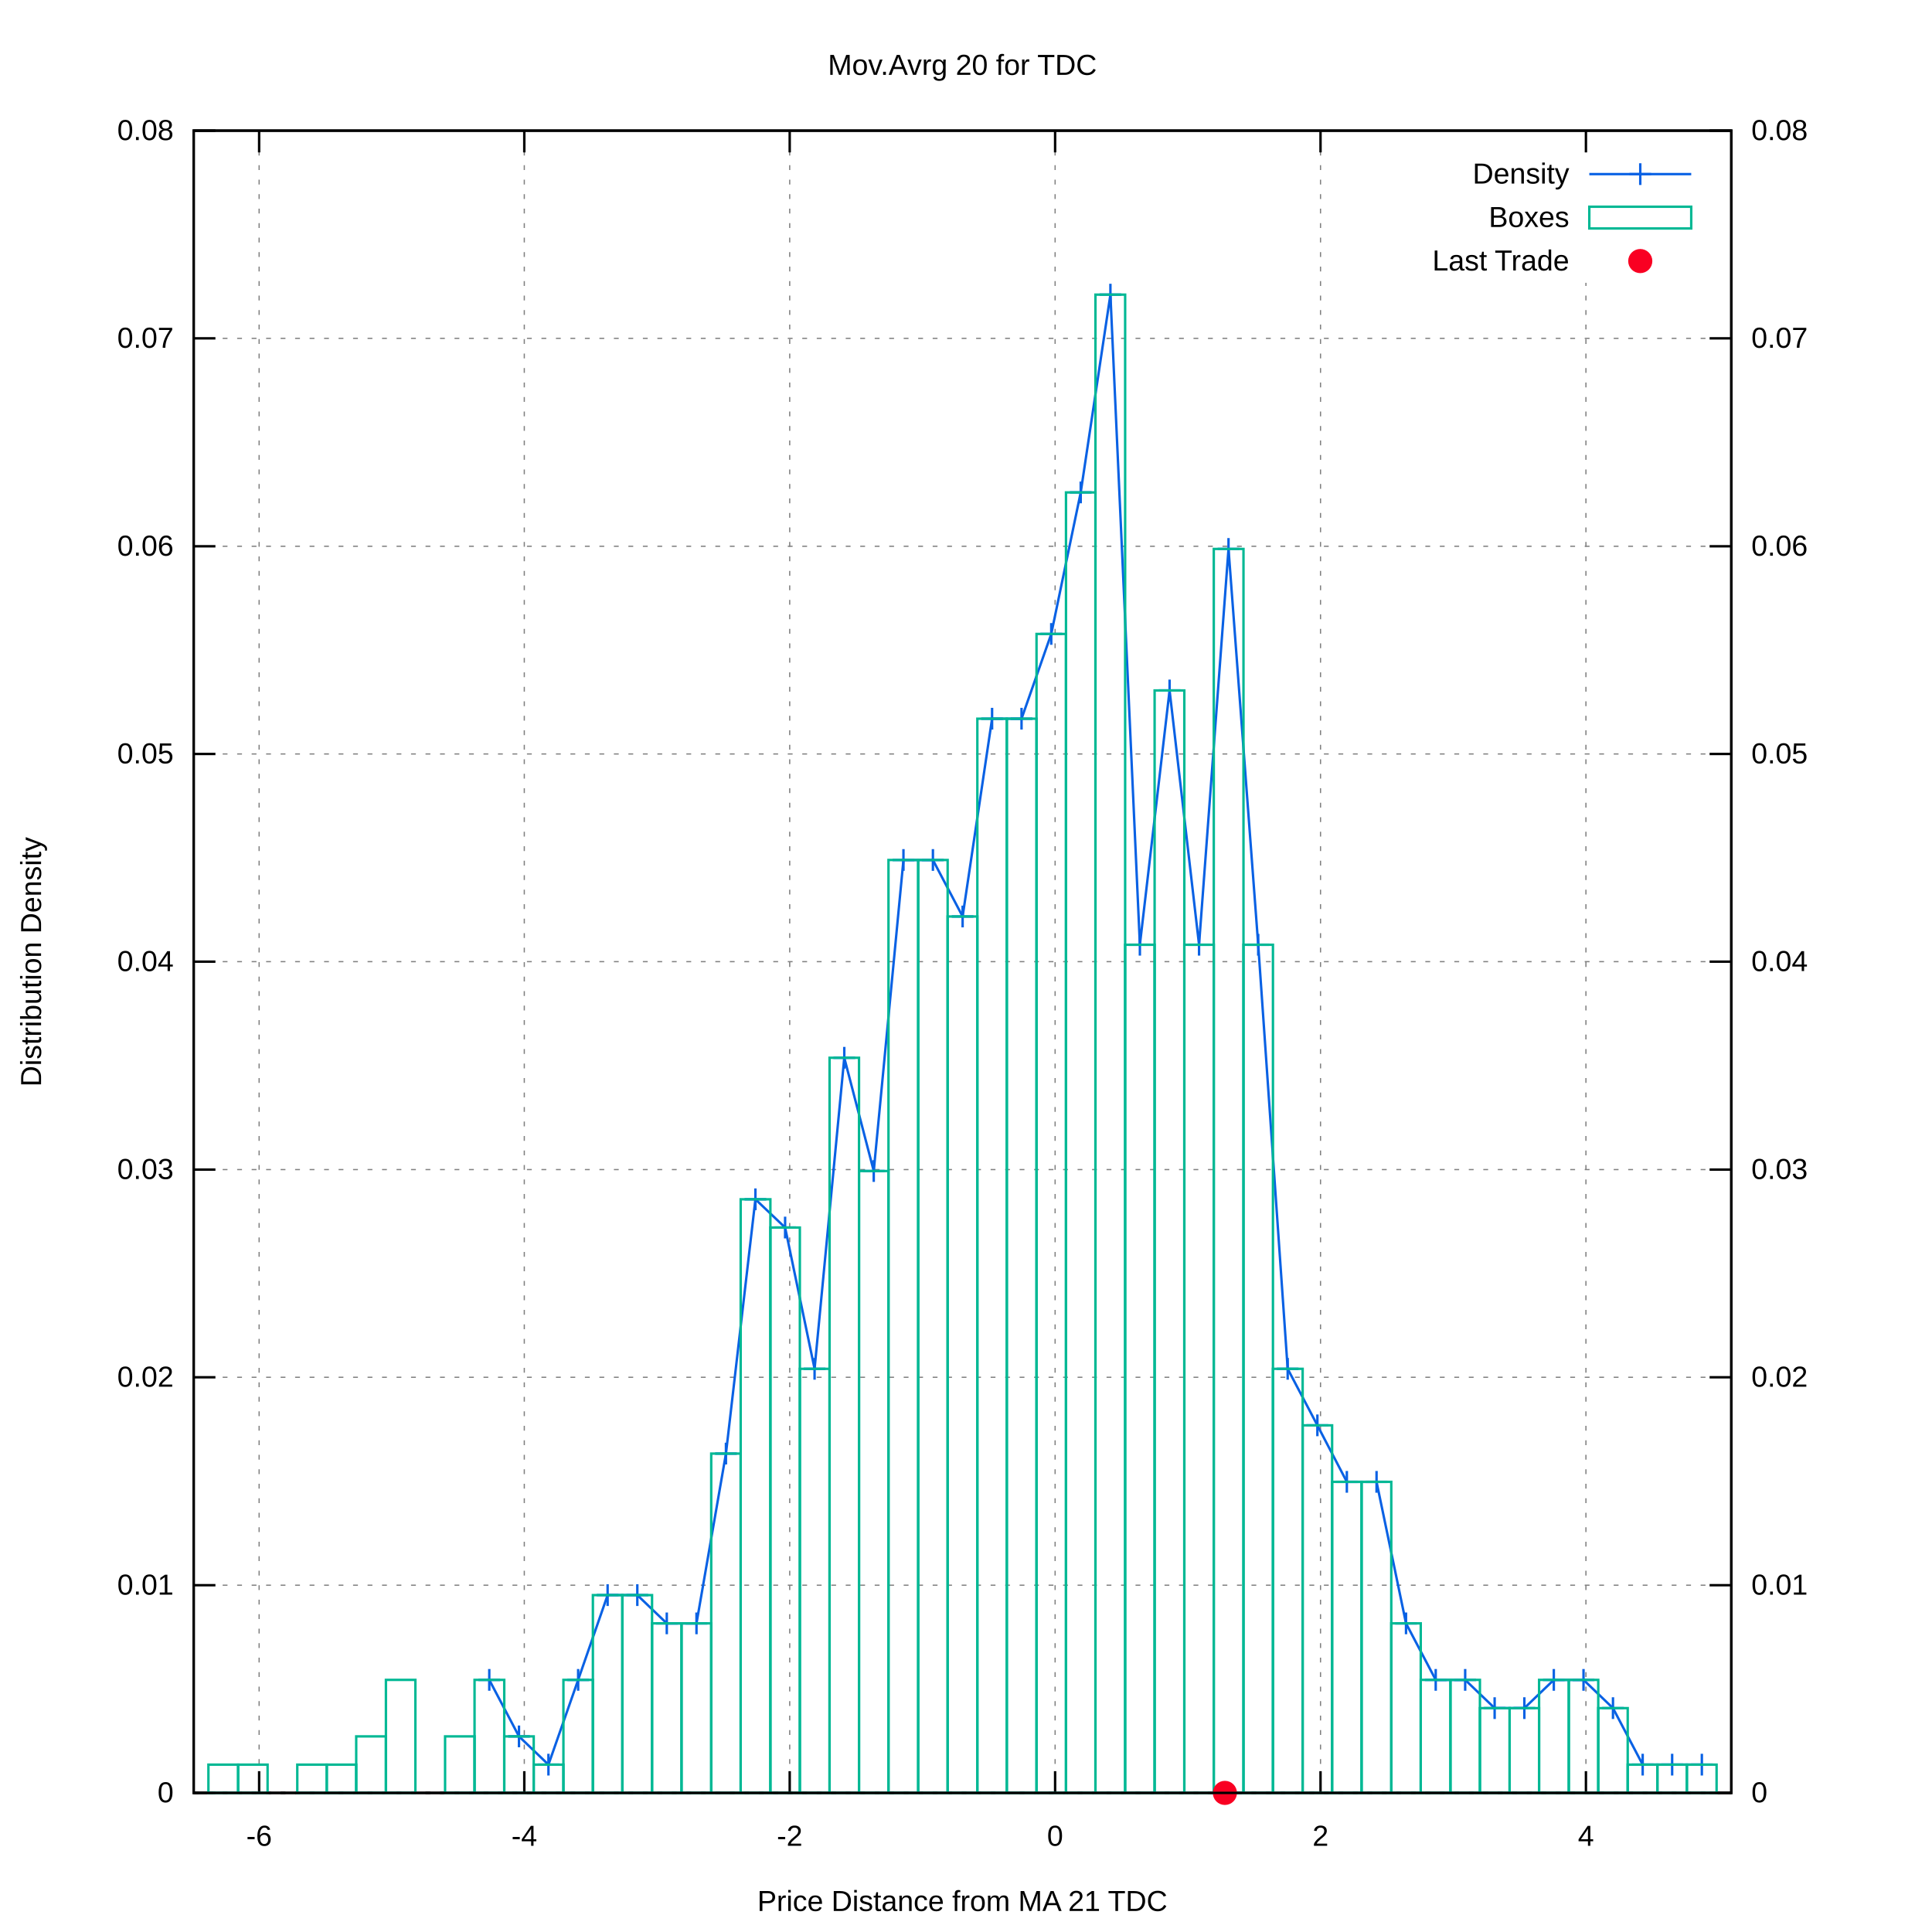
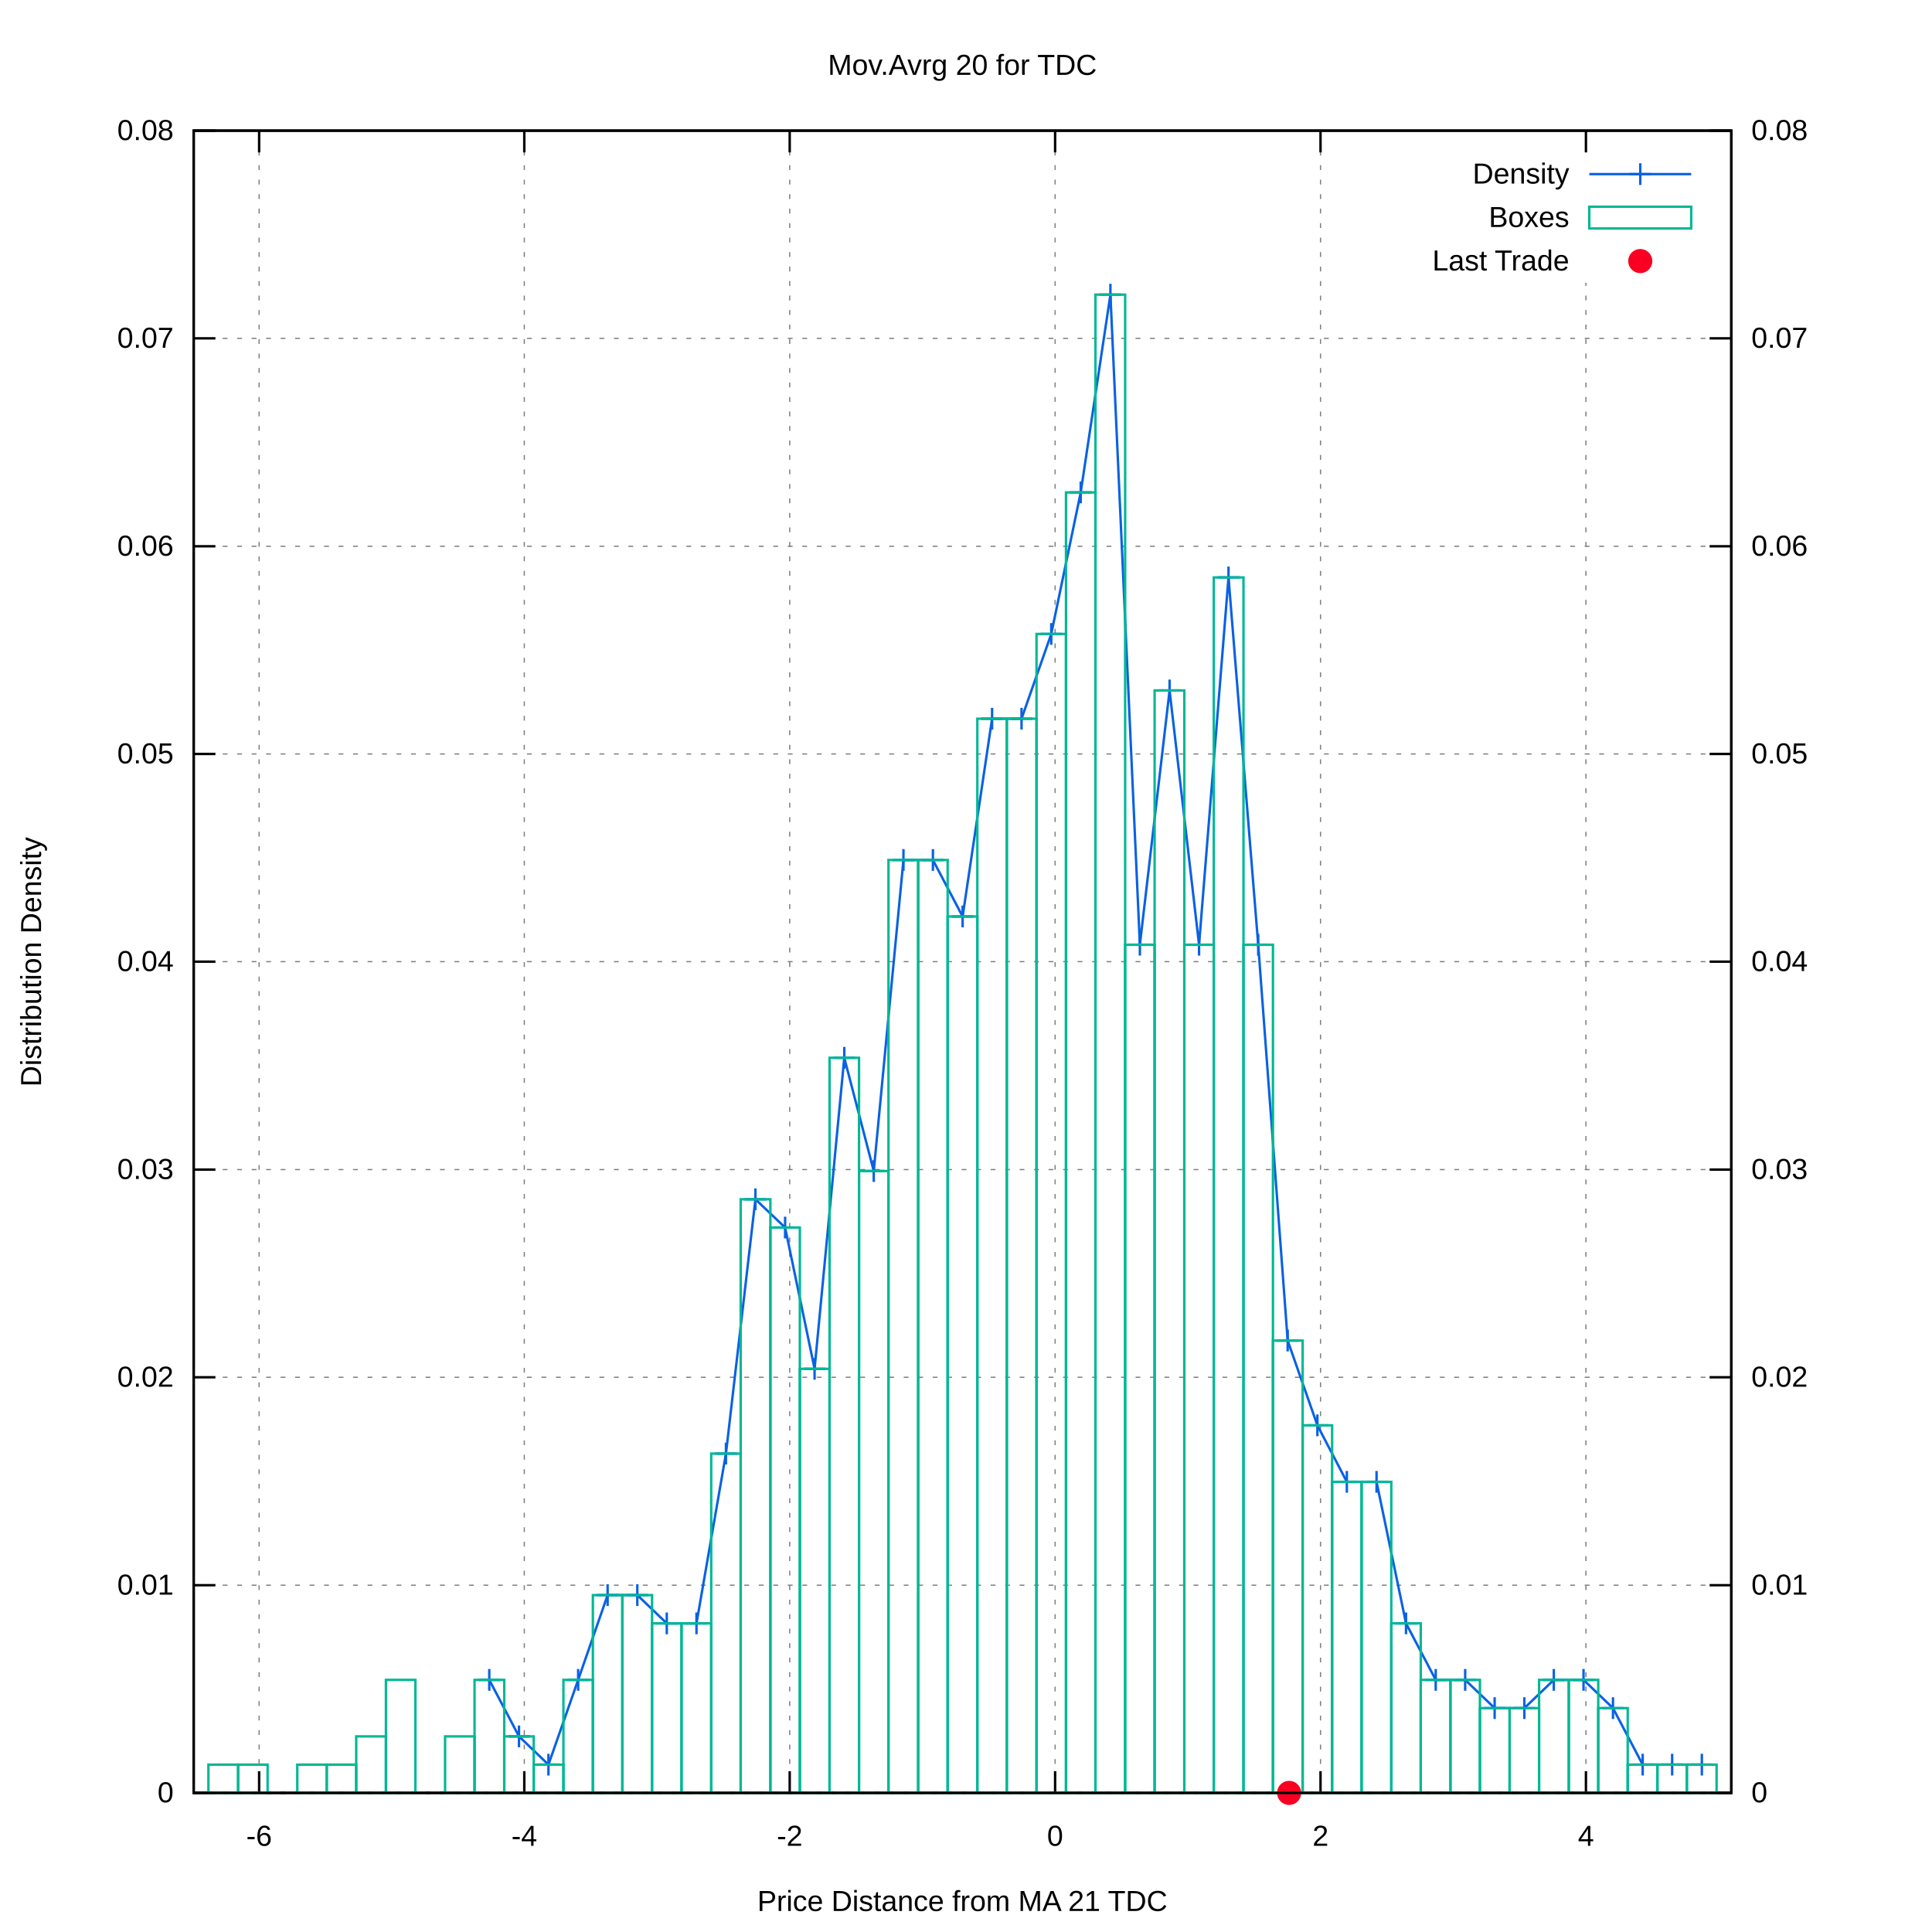
<svg xmlns="http://www.w3.org/2000/svg" xmlns:xlink="http://www.w3.org/1999/xlink" viewBox="0 0 800 800">
  <g id="gnuplot_canvas">
    <rect x="0" y="0" width="800" height="800" fill="#ffffff" />
    <defs>
      <circle id="gpDot" r="0.5" stroke-width="0.5" />
      <path id="gpPt0" stroke-width="0.222" stroke="currentColor" d="M-1,0 h2 M0,-1 v2" />
      <path id="gpPt1" stroke-width="0.222" stroke="currentColor" d="M-1,-1 L1,1 M1,-1 L-1,1" />
      <path id="gpPt2" stroke-width="0.222" stroke="currentColor" d="M-1,0 L1,0 M0,-1 L0,1 M-1,-1 L1,1 M-1,1 L1,-1" />
      <rect id="gpPt3" stroke-width="0.222" stroke="currentColor" x="-1" y="-1" width="2" height="2" />
      <rect id="gpPt4" stroke-width="0.222" stroke="currentColor" fill="currentColor" x="-1" y="-1" width="2" height="2" />
      <circle id="gpPt5" stroke-width="0.222" stroke="currentColor" cx="0" cy="0" r="1" />
      <use xlink:href="#gpPt5" id="gpPt6" fill="currentColor" stroke="none" />
      <path id="gpPt7" stroke-width="0.222" stroke="currentColor" d="M0,-1.33 L-1.33,0.67 L1.33,0.67 z" />
      <use xlink:href="#gpPt7" id="gpPt8" fill="currentColor" stroke="none" />
      <use xlink:href="#gpPt7" id="gpPt9" stroke="currentColor" transform="rotate(180)" />
      <use xlink:href="#gpPt9" id="gpPt10" fill="currentColor" stroke="none" />
      <use xlink:href="#gpPt3" id="gpPt11" stroke="currentColor" transform="rotate(45)" />
      <use xlink:href="#gpPt11" id="gpPt12" fill="currentColor" stroke="none" />
      <path id="gpPt13" stroke-width="0.222" stroke="currentColor" d="M0,1.330 L1.265,0.411 L0.782,-1.067 L-0.782,-1.076 L-1.265,0.411 z" />
      <use xlink:href="#gpPt13" id="gpPt14" fill="currentColor" stroke="none" />
      <filter id="textbox" filterUnits="objectBoundingBox" x="0" y="0" height="1" width="1">
        <feFlood flood-color="#FFFFFF" flood-opacity="1" result="bgnd" />
        <feComposite in="SourceGraphic" in2="bgnd" operator="atop" />
      </filter>
      <filter id="greybox" filterUnits="objectBoundingBox" x="0" y="0" height="1" width="1">
        <feFlood flood-color="lightgrey" flood-opacity="1" result="grey" />
        <feComposite in="SourceGraphic" in2="grey" operator="atop" />
      </filter>
    </defs>
    <g fill="none" color="#FFFFFF" stroke="black" stroke-width="1.00" stroke-linecap="butt" stroke-linejoin="miter">
</g>
    <g fill="none" color="black" stroke="currentColor" stroke-width="1.00" stroke-linecap="butt" stroke-linejoin="miter">
</g>
    <g fill="none" color="black" stroke="black" stroke-width="0.50" stroke-linecap="butt" stroke-linejoin="miter">
</g>
    <g fill="none" color="gray" stroke="currentColor" stroke-width="0.50" stroke-linecap="butt" stroke-linejoin="miter">
      <path stroke="gray" stroke-dasharray="2,4" class="gridline" d="M80.2,742.4 L716.9,742.4  " />
    </g>
    <g fill="none" color="gray" stroke="gray" stroke-width="1.00" stroke-linecap="butt" stroke-linejoin="miter">
</g>
    <g fill="none" color="black" stroke="currentColor" stroke-width="1.00" stroke-linecap="butt" stroke-linejoin="miter">
      <path stroke="black" d="M80.2,742.4 L89.2,742.4  " />
      <g transform="translate(71.9,746.3)" stroke="none" fill="black" font-family="arial" font-size="12.00" text-anchor="end">
        <text>
          <tspan font-family="arial"> 0</tspan>
        </text>
      </g>
    </g>
    <g fill="none" color="black" stroke="currentColor" stroke-width="1.00" stroke-linecap="butt" stroke-linejoin="miter">
</g>
    <g fill="none" color="black" stroke="black" stroke-width="0.50" stroke-linecap="butt" stroke-linejoin="miter">
</g>
    <g fill="none" color="gray" stroke="currentColor" stroke-width="0.50" stroke-linecap="butt" stroke-linejoin="miter">
      <path stroke="gray" stroke-dasharray="2,4" class="gridline" d="M80.2,656.4 L716.9,656.4  " />
    </g>
    <g fill="none" color="gray" stroke="gray" stroke-width="1.00" stroke-linecap="butt" stroke-linejoin="miter">
</g>
    <g fill="none" color="black" stroke="currentColor" stroke-width="1.00" stroke-linecap="butt" stroke-linejoin="miter">
      <path stroke="black" d="M80.2,656.4 L89.2,656.4  " />
      <g transform="translate(71.9,660.3)" stroke="none" fill="black" font-family="arial" font-size="12.00" text-anchor="end">
        <text>
          <tspan font-family="arial"> 0.01</tspan>
        </text>
      </g>
    </g>
    <g fill="none" color="black" stroke="currentColor" stroke-width="1.00" stroke-linecap="butt" stroke-linejoin="miter">
</g>
    <g fill="none" color="black" stroke="black" stroke-width="0.50" stroke-linecap="butt" stroke-linejoin="miter">
</g>
    <g fill="none" color="gray" stroke="currentColor" stroke-width="0.50" stroke-linecap="butt" stroke-linejoin="miter">
      <path stroke="gray" stroke-dasharray="2,4" class="gridline" d="M80.2,570.3 L716.9,570.3  " />
    </g>
    <g fill="none" color="gray" stroke="gray" stroke-width="1.00" stroke-linecap="butt" stroke-linejoin="miter">
</g>
    <g fill="none" color="black" stroke="currentColor" stroke-width="1.00" stroke-linecap="butt" stroke-linejoin="miter">
      <path stroke="black" d="M80.2,570.3 L89.2,570.3  " />
      <g transform="translate(71.9,574.2)" stroke="none" fill="black" font-family="arial" font-size="12.00" text-anchor="end">
        <text>
          <tspan font-family="arial"> 0.02</tspan>
        </text>
      </g>
    </g>
    <g fill="none" color="black" stroke="currentColor" stroke-width="1.00" stroke-linecap="butt" stroke-linejoin="miter">
</g>
    <g fill="none" color="black" stroke="black" stroke-width="0.50" stroke-linecap="butt" stroke-linejoin="miter">
</g>
    <g fill="none" color="gray" stroke="currentColor" stroke-width="0.50" stroke-linecap="butt" stroke-linejoin="miter">
      <path stroke="gray" stroke-dasharray="2,4" class="gridline" d="M80.2,484.3 L716.9,484.3  " />
    </g>
    <g fill="none" color="gray" stroke="gray" stroke-width="1.00" stroke-linecap="butt" stroke-linejoin="miter">
</g>
    <g fill="none" color="black" stroke="currentColor" stroke-width="1.00" stroke-linecap="butt" stroke-linejoin="miter">
      <path stroke="black" d="M80.2,484.3 L89.2,484.3  " />
      <g transform="translate(71.9,488.2)" stroke="none" fill="black" font-family="arial" font-size="12.00" text-anchor="end">
        <text>
          <tspan font-family="arial"> 0.03</tspan>
        </text>
      </g>
    </g>
    <g fill="none" color="black" stroke="currentColor" stroke-width="1.00" stroke-linecap="butt" stroke-linejoin="miter">
</g>
    <g fill="none" color="black" stroke="black" stroke-width="0.50" stroke-linecap="butt" stroke-linejoin="miter">
</g>
    <g fill="none" color="gray" stroke="currentColor" stroke-width="0.50" stroke-linecap="butt" stroke-linejoin="miter">
      <path stroke="gray" stroke-dasharray="2,4" class="gridline" d="M80.2,398.2 L716.9,398.2  " />
    </g>
    <g fill="none" color="gray" stroke="gray" stroke-width="1.00" stroke-linecap="butt" stroke-linejoin="miter">
</g>
    <g fill="none" color="black" stroke="currentColor" stroke-width="1.00" stroke-linecap="butt" stroke-linejoin="miter">
      <path stroke="black" d="M80.2,398.2 L89.2,398.2  " />
      <g transform="translate(71.9,402.1)" stroke="none" fill="black" font-family="arial" font-size="12.00" text-anchor="end">
        <text>
          <tspan font-family="arial"> 0.04</tspan>
        </text>
      </g>
    </g>
    <g fill="none" color="black" stroke="currentColor" stroke-width="1.00" stroke-linecap="butt" stroke-linejoin="miter">
</g>
    <g fill="none" color="black" stroke="black" stroke-width="0.50" stroke-linecap="butt" stroke-linejoin="miter">
</g>
    <g fill="none" color="gray" stroke="currentColor" stroke-width="0.50" stroke-linecap="butt" stroke-linejoin="miter">
      <path stroke="gray" stroke-dasharray="2,4" class="gridline" d="M80.2,312.2 L716.9,312.2  " />
    </g>
    <g fill="none" color="gray" stroke="gray" stroke-width="1.00" stroke-linecap="butt" stroke-linejoin="miter">
</g>
    <g fill="none" color="black" stroke="currentColor" stroke-width="1.00" stroke-linecap="butt" stroke-linejoin="miter">
      <path stroke="black" d="M80.2,312.2 L89.2,312.2  " />
      <g transform="translate(71.9,316.1)" stroke="none" fill="black" font-family="arial" font-size="12.00" text-anchor="end">
        <text>
          <tspan font-family="arial"> 0.05</tspan>
        </text>
      </g>
    </g>
    <g fill="none" color="black" stroke="currentColor" stroke-width="1.00" stroke-linecap="butt" stroke-linejoin="miter">
</g>
    <g fill="none" color="black" stroke="black" stroke-width="0.50" stroke-linecap="butt" stroke-linejoin="miter">
</g>
    <g fill="none" color="gray" stroke="currentColor" stroke-width="0.50" stroke-linecap="butt" stroke-linejoin="miter">
      <path stroke="gray" stroke-dasharray="2,4" class="gridline" d="M80.2,226.2 L716.9,226.2  " />
    </g>
    <g fill="none" color="gray" stroke="gray" stroke-width="1.00" stroke-linecap="butt" stroke-linejoin="miter">
</g>
    <g fill="none" color="black" stroke="currentColor" stroke-width="1.00" stroke-linecap="butt" stroke-linejoin="miter">
      <path stroke="black" d="M80.2,226.2 L89.2,226.2  " />
      <g transform="translate(71.9,230.1)" stroke="none" fill="black" font-family="arial" font-size="12.00" text-anchor="end">
        <text>
          <tspan font-family="arial"> 0.06</tspan>
        </text>
      </g>
    </g>
    <g fill="none" color="black" stroke="currentColor" stroke-width="1.00" stroke-linecap="butt" stroke-linejoin="miter">
</g>
    <g fill="none" color="black" stroke="black" stroke-width="0.50" stroke-linecap="butt" stroke-linejoin="miter">
</g>
    <g fill="none" color="gray" stroke="currentColor" stroke-width="0.50" stroke-linecap="butt" stroke-linejoin="miter">
      <path stroke="gray" stroke-dasharray="2,4" class="gridline" d="M80.2,140.1 L716.9,140.1  " />
    </g>
    <g fill="none" color="gray" stroke="gray" stroke-width="1.00" stroke-linecap="butt" stroke-linejoin="miter">
</g>
    <g fill="none" color="black" stroke="currentColor" stroke-width="1.00" stroke-linecap="butt" stroke-linejoin="miter">
      <path stroke="black" d="M80.2,140.1 L89.2,140.1  " />
      <g transform="translate(71.9,144.0)" stroke="none" fill="black" font-family="arial" font-size="12.00" text-anchor="end">
        <text>
          <tspan font-family="arial"> 0.07</tspan>
        </text>
      </g>
    </g>
    <g fill="none" color="black" stroke="currentColor" stroke-width="1.00" stroke-linecap="butt" stroke-linejoin="miter">
</g>
    <g fill="none" color="black" stroke="black" stroke-width="0.50" stroke-linecap="butt" stroke-linejoin="miter">
</g>
    <g fill="none" color="gray" stroke="currentColor" stroke-width="0.50" stroke-linecap="butt" stroke-linejoin="miter">
      <path stroke="gray" stroke-dasharray="2,4" class="gridline" d="M80.2,54.1 L716.9,54.1  " />
    </g>
    <g fill="none" color="gray" stroke="gray" stroke-width="1.00" stroke-linecap="butt" stroke-linejoin="miter">
</g>
    <g fill="none" color="black" stroke="currentColor" stroke-width="1.00" stroke-linecap="butt" stroke-linejoin="miter">
      <path stroke="black" d="M80.2,54.1 L89.2,54.1  " />
      <g transform="translate(71.9,58.0)" stroke="none" fill="black" font-family="arial" font-size="12.00" text-anchor="end">
        <text>
          <tspan font-family="arial"> 0.08</tspan>
        </text>
      </g>
    </g>
    <g fill="none" color="black" stroke="currentColor" stroke-width="1.00" stroke-linecap="butt" stroke-linejoin="miter">
</g>
    <g fill="none" color="black" stroke="black" stroke-width="0.50" stroke-linecap="butt" stroke-linejoin="miter">
</g>
    <g fill="none" color="gray" stroke="currentColor" stroke-width="0.50" stroke-linecap="butt" stroke-linejoin="miter">
      <path stroke="gray" stroke-dasharray="2,4" class="gridline" d="M107.3,742.4 L107.3,54.1  " />
    </g>
    <g fill="none" color="gray" stroke="gray" stroke-width="1.00" stroke-linecap="butt" stroke-linejoin="miter">
</g>
    <g fill="none" color="black" stroke="currentColor" stroke-width="1.00" stroke-linecap="butt" stroke-linejoin="miter">
      <path stroke="black" d="M107.3,742.4 L107.3,733.4 M107.3,54.1 L107.3,63.1  " />
      <g transform="translate(107.3,764.3)" stroke="none" fill="black" font-family="arial" font-size="12.00" text-anchor="middle">
        <text>
          <tspan font-family="arial">-6</tspan>
        </text>
      </g>
    </g>
    <g fill="none" color="black" stroke="currentColor" stroke-width="1.00" stroke-linecap="butt" stroke-linejoin="miter">
</g>
    <g fill="none" color="black" stroke="black" stroke-width="0.50" stroke-linecap="butt" stroke-linejoin="miter">
</g>
    <g fill="none" color="gray" stroke="currentColor" stroke-width="0.50" stroke-linecap="butt" stroke-linejoin="miter">
      <path stroke="gray" stroke-dasharray="2,4" class="gridline" d="M217.1,742.4 L217.1,54.1  " />
    </g>
    <g fill="none" color="gray" stroke="gray" stroke-width="1.00" stroke-linecap="butt" stroke-linejoin="miter">
</g>
    <g fill="none" color="black" stroke="currentColor" stroke-width="1.00" stroke-linecap="butt" stroke-linejoin="miter">
      <path stroke="black" d="M217.1,742.4 L217.1,733.4 M217.1,54.1 L217.1,63.1  " />
      <g transform="translate(217.1,764.3)" stroke="none" fill="black" font-family="arial" font-size="12.00" text-anchor="middle">
        <text>
          <tspan font-family="arial">-4</tspan>
        </text>
      </g>
    </g>
    <g fill="none" color="black" stroke="currentColor" stroke-width="1.00" stroke-linecap="butt" stroke-linejoin="miter">
</g>
    <g fill="none" color="black" stroke="black" stroke-width="0.50" stroke-linecap="butt" stroke-linejoin="miter">
</g>
    <g fill="none" color="gray" stroke="currentColor" stroke-width="0.50" stroke-linecap="butt" stroke-linejoin="miter">
      <path stroke="gray" stroke-dasharray="2,4" class="gridline" d="M327.0,742.4 L327.0,54.1  " />
    </g>
    <g fill="none" color="gray" stroke="gray" stroke-width="1.00" stroke-linecap="butt" stroke-linejoin="miter">
</g>
    <g fill="none" color="black" stroke="currentColor" stroke-width="1.00" stroke-linecap="butt" stroke-linejoin="miter">
      <path stroke="black" d="M327.0,742.4 L327.0,733.4 M327.0,54.1 L327.0,63.1  " />
      <g transform="translate(327.0,764.3)" stroke="none" fill="black" font-family="arial" font-size="12.00" text-anchor="middle">
        <text>
          <tspan font-family="arial">-2</tspan>
        </text>
      </g>
    </g>
    <g fill="none" color="black" stroke="currentColor" stroke-width="1.00" stroke-linecap="butt" stroke-linejoin="miter">
</g>
    <g fill="none" color="black" stroke="black" stroke-width="0.50" stroke-linecap="butt" stroke-linejoin="miter">
</g>
    <g fill="none" color="gray" stroke="currentColor" stroke-width="0.50" stroke-linecap="butt" stroke-linejoin="miter">
      <path stroke="gray" stroke-dasharray="2,4" class="gridline" d="M436.9,742.4 L436.9,54.1  " />
    </g>
    <g fill="none" color="gray" stroke="gray" stroke-width="1.00" stroke-linecap="butt" stroke-linejoin="miter">
</g>
    <g fill="none" color="black" stroke="currentColor" stroke-width="1.00" stroke-linecap="butt" stroke-linejoin="miter">
      <path stroke="black" d="M436.9,742.4 L436.9,733.4 M436.9,54.1 L436.9,63.1  " />
      <g transform="translate(436.9,764.3)" stroke="none" fill="black" font-family="arial" font-size="12.00" text-anchor="middle">
        <text>
          <tspan font-family="arial"> 0</tspan>
        </text>
      </g>
    </g>
    <g fill="none" color="black" stroke="currentColor" stroke-width="1.00" stroke-linecap="butt" stroke-linejoin="miter">
</g>
    <g fill="none" color="black" stroke="black" stroke-width="0.50" stroke-linecap="butt" stroke-linejoin="miter">
</g>
    <g fill="none" color="gray" stroke="currentColor" stroke-width="0.50" stroke-linecap="butt" stroke-linejoin="miter">
      <path stroke="gray" stroke-dasharray="2,4" class="gridline" d="M546.8,742.4 L546.8,54.1  " />
    </g>
    <g fill="none" color="gray" stroke="gray" stroke-width="1.00" stroke-linecap="butt" stroke-linejoin="miter">
</g>
    <g fill="none" color="black" stroke="currentColor" stroke-width="1.00" stroke-linecap="butt" stroke-linejoin="miter">
      <path stroke="black" d="M546.8,742.4 L546.8,733.4 M546.8,54.1 L546.8,63.1  " />
      <g transform="translate(546.8,764.3)" stroke="none" fill="black" font-family="arial" font-size="12.00" text-anchor="middle">
        <text>
          <tspan font-family="arial"> 2</tspan>
        </text>
      </g>
    </g>
    <g fill="none" color="black" stroke="currentColor" stroke-width="1.00" stroke-linecap="butt" stroke-linejoin="miter">
</g>
    <g fill="none" color="black" stroke="black" stroke-width="0.50" stroke-linecap="butt" stroke-linejoin="miter">
</g>
    <g fill="none" color="gray" stroke="currentColor" stroke-width="0.50" stroke-linecap="butt" stroke-linejoin="miter">
      <path stroke="gray" stroke-dasharray="2,4" class="gridline" d="M656.7,742.4 L656.7,117.1 M656.7,63.1 L656.7,54.1  " />
    </g>
    <g fill="none" color="gray" stroke="gray" stroke-width="1.00" stroke-linecap="butt" stroke-linejoin="miter">
</g>
    <g fill="none" color="black" stroke="currentColor" stroke-width="1.00" stroke-linecap="butt" stroke-linejoin="miter">
      <path stroke="black" d="M656.7,742.4 L656.7,733.4 M656.7,54.1 L656.7,63.1  " />
      <g transform="translate(656.7,764.3)" stroke="none" fill="black" font-family="arial" font-size="12.00" text-anchor="middle">
        <text>
          <tspan font-family="arial"> 4</tspan>
        </text>
      </g>
    </g>
    <g fill="none" color="black" stroke="currentColor" stroke-width="1.00" stroke-linecap="butt" stroke-linejoin="miter">
      <path stroke="black" d="M716.9,742.4 L707.9,742.4  " />
      <g transform="translate(725.2,746.3)" stroke="none" fill="black" font-family="arial" font-size="12.00" text-anchor="start">
        <text>
          <tspan font-family="arial"> 0</tspan>
        </text>
      </g>
    </g>
    <g fill="none" color="black" stroke="currentColor" stroke-width="1.00" stroke-linecap="butt" stroke-linejoin="miter">
      <path stroke="black" d="M716.9,656.4 L707.9,656.4  " />
      <g transform="translate(725.2,660.3)" stroke="none" fill="black" font-family="arial" font-size="12.00" text-anchor="start">
        <text>
          <tspan font-family="arial"> 0.01</tspan>
        </text>
      </g>
    </g>
    <g fill="none" color="black" stroke="currentColor" stroke-width="1.00" stroke-linecap="butt" stroke-linejoin="miter">
      <path stroke="black" d="M716.9,570.3 L707.9,570.3  " />
      <g transform="translate(725.2,574.2)" stroke="none" fill="black" font-family="arial" font-size="12.00" text-anchor="start">
        <text>
          <tspan font-family="arial"> 0.02</tspan>
        </text>
      </g>
    </g>
    <g fill="none" color="black" stroke="currentColor" stroke-width="1.00" stroke-linecap="butt" stroke-linejoin="miter">
      <path stroke="black" d="M716.9,484.3 L707.9,484.3  " />
      <g transform="translate(725.2,488.2)" stroke="none" fill="black" font-family="arial" font-size="12.00" text-anchor="start">
        <text>
          <tspan font-family="arial"> 0.03</tspan>
        </text>
      </g>
    </g>
    <g fill="none" color="black" stroke="currentColor" stroke-width="1.00" stroke-linecap="butt" stroke-linejoin="miter">
      <path stroke="black" d="M716.9,398.2 L707.9,398.2  " />
      <g transform="translate(725.2,402.1)" stroke="none" fill="black" font-family="arial" font-size="12.00" text-anchor="start">
        <text>
          <tspan font-family="arial"> 0.04</tspan>
        </text>
      </g>
    </g>
    <g fill="none" color="black" stroke="currentColor" stroke-width="1.00" stroke-linecap="butt" stroke-linejoin="miter">
      <path stroke="black" d="M716.9,312.2 L707.9,312.2  " />
      <g transform="translate(725.2,316.1)" stroke="none" fill="black" font-family="arial" font-size="12.00" text-anchor="start">
        <text>
          <tspan font-family="arial"> 0.05</tspan>
        </text>
      </g>
    </g>
    <g fill="none" color="black" stroke="currentColor" stroke-width="1.00" stroke-linecap="butt" stroke-linejoin="miter">
      <path stroke="black" d="M716.9,226.2 L707.9,226.2  " />
      <g transform="translate(725.2,230.1)" stroke="none" fill="black" font-family="arial" font-size="12.00" text-anchor="start">
        <text>
          <tspan font-family="arial"> 0.06</tspan>
        </text>
      </g>
    </g>
    <g fill="none" color="black" stroke="currentColor" stroke-width="1.00" stroke-linecap="butt" stroke-linejoin="miter">
      <path stroke="black" d="M716.9,140.1 L707.9,140.1  " />
      <g transform="translate(725.2,144.0)" stroke="none" fill="black" font-family="arial" font-size="12.00" text-anchor="start">
        <text>
          <tspan font-family="arial"> 0.07</tspan>
        </text>
      </g>
    </g>
    <g fill="none" color="black" stroke="currentColor" stroke-width="1.00" stroke-linecap="butt" stroke-linejoin="miter">
      <path stroke="black" d="M716.9,54.1 L707.9,54.1  " />
      <g transform="translate(725.2,58.0)" stroke="none" fill="black" font-family="arial" font-size="12.00" text-anchor="start">
        <text>
          <tspan font-family="arial"> 0.08</tspan>
        </text>
      </g>
    </g>
    <g fill="none" color="black" stroke="currentColor" stroke-width="1.00" stroke-linecap="butt" stroke-linejoin="miter">
</g>
    <g fill="none" color="gray" stroke="currentColor" stroke-width="1.00" stroke-linecap="butt" stroke-linejoin="miter">
      <path stroke="black" stroke-dasharray="2,4" d="M80.2,742.4 L716.9,742.4  " />
    </g>
    <g fill="none" color="black" stroke="currentColor" stroke-width="1.00" stroke-linecap="butt" stroke-linejoin="miter">
      <path stroke="black" d="M80.2,54.1 L80.2,742.4 L716.9,742.4 L716.9,54.1 L80.2,54.1 Z  " />
    </g>
    <g fill="none" color="black" stroke="currentColor" stroke-width="1.00" stroke-linecap="butt" stroke-linejoin="miter">
      <g transform="translate(17.0,398.3) rotate(270)" stroke="none" fill="black" font-family="arial" font-size="12.00" text-anchor="middle">
        <text>
          <tspan font-family="arial">Distribution Density</tspan>
        </text>
      </g>
    </g>
    <g fill="none" color="black" stroke="currentColor" stroke-width="1.00" stroke-linecap="butt" stroke-linejoin="miter">
      <g transform="translate(398.5,791.3)" stroke="none" fill="black" font-family="arial" font-size="12.00" text-anchor="middle">
        <text>
          <tspan font-family="arial">Price Distance from MA 21 TDC</tspan>
        </text>
      </g>
    </g>
    <g fill="none" color="black" stroke="currentColor" stroke-width="1.00" stroke-linecap="butt" stroke-linejoin="miter">
      <g transform="translate(398.5,31.0)" stroke="none" fill="black" font-family="arial" font-size="12.00" text-anchor="middle">
        <text>
          <tspan font-family="arial">Mov.Avrg 20 for TDC </tspan>
        </text>
      </g>
    </g>
    <g id="gnuplot_plot_1">
      <g fill="none" color="black" stroke="currentColor" stroke-width="1.00" stroke-linecap="butt" stroke-linejoin="miter">
        <g transform="translate(649.8,76.0)" stroke="none" fill="black" font-family="arial" font-size="12.00" text-anchor="end">
          <text>
            <tspan font-family="arial">Density</tspan>
          </text>
        </g>
      </g>
      <g fill="none" color="black" stroke="currentColor" stroke-width="1.00" stroke-linecap="butt" stroke-linejoin="miter">
-         <path stroke="rgb(  9,  97, 228)" d="M658.1,72.1 L700.3,72.1 M202.6,695.6 L214.9,719.0 L227.1,730.7 L239.4,695.6 L251.6,660.5 L263.9,660.5   L276.1,672.2 L288.4,672.2 L300.6,601.9 L312.8,496.6 L325.1,508.3 L337.3,566.8 L349.6,438.0 L361.8,484.9   L374.1,356.1 L386.3,356.1 L398.6,379.5 L410.8,297.6 L423.0,297.6 L435.3,262.5 L447.5,203.9 L459.8,122.0   L472.0,391.2 L484.3,285.9 L496.5,391.2 L508.7,227.3 L521.0,391.2 L533.2,566.8 L545.5,590.2 L557.7,613.6   L570.0,613.6 L582.2,672.2 L594.5,695.6 L606.7,695.6 L618.9,707.3 L631.2,707.3 L643.4,695.6 L655.7,695.6   L667.9,707.3 L680.2,730.7 L692.4,730.7 L704.7,730.7  " />
+         <path stroke="rgb(  9,  97, 228)" d="M658.1,72.1 L700.3,72.1 M202.6,695.6 L214.9,719.0 L227.1,730.7 L239.4,695.6 L251.6,660.5 L263.9,660.5   L276.1,672.2 L288.4,672.2 L300.6,601.9 L312.8,496.6 L325.1,508.3 L337.3,566.8 L349.6,438.0 L361.8,484.9   L374.1,356.1 L386.3,356.1 L398.6,379.5 L410.8,297.6 L423.0,297.6 L435.3,262.5 L447.5,203.9 L459.8,122.0   L472.0,391.2 L484.3,285.9 L496.5,391.2 L508.7,239.1 L521.0,391.2 L533.2,555.1 L545.5,590.2 L557.7,613.6   L570.0,613.6 L582.2,672.2 L594.5,695.6 L606.7,695.6 L618.9,707.3 L631.2,707.3 L643.4,695.6 L655.7,695.6   L667.9,707.3 L680.2,730.7 L692.4,730.7 L704.7,730.7  " />
        <use xlink:href="#gpPt0" transform="translate(202.6,695.6) scale(4.50)" color="rgb(  9,  97, 228)" />
        <use xlink:href="#gpPt0" transform="translate(214.9,719.0) scale(4.50)" color="rgb(  9,  97, 228)" />
        <use xlink:href="#gpPt0" transform="translate(227.1,730.7) scale(4.50)" color="rgb(  9,  97, 228)" />
        <use xlink:href="#gpPt0" transform="translate(239.4,695.6) scale(4.50)" color="rgb(  9,  97, 228)" />
        <use xlink:href="#gpPt0" transform="translate(251.6,660.5) scale(4.50)" color="rgb(  9,  97, 228)" />
        <use xlink:href="#gpPt0" transform="translate(263.9,660.5) scale(4.50)" color="rgb(  9,  97, 228)" />
        <use xlink:href="#gpPt0" transform="translate(276.1,672.2) scale(4.50)" color="rgb(  9,  97, 228)" />
        <use xlink:href="#gpPt0" transform="translate(288.4,672.2) scale(4.50)" color="rgb(  9,  97, 228)" />
        <use xlink:href="#gpPt0" transform="translate(300.6,601.9) scale(4.50)" color="rgb(  9,  97, 228)" />
        <use xlink:href="#gpPt0" transform="translate(312.8,496.6) scale(4.50)" color="rgb(  9,  97, 228)" />
        <use xlink:href="#gpPt0" transform="translate(325.1,508.3) scale(4.50)" color="rgb(  9,  97, 228)" />
        <use xlink:href="#gpPt0" transform="translate(337.3,566.8) scale(4.50)" color="rgb(  9,  97, 228)" />
        <use xlink:href="#gpPt0" transform="translate(349.6,438.0) scale(4.50)" color="rgb(  9,  97, 228)" />
        <use xlink:href="#gpPt0" transform="translate(361.8,484.9) scale(4.50)" color="rgb(  9,  97, 228)" />
        <use xlink:href="#gpPt0" transform="translate(374.1,356.1) scale(4.50)" color="rgb(  9,  97, 228)" />
        <use xlink:href="#gpPt0" transform="translate(386.3,356.1) scale(4.50)" color="rgb(  9,  97, 228)" />
        <use xlink:href="#gpPt0" transform="translate(398.6,379.5) scale(4.50)" color="rgb(  9,  97, 228)" />
        <use xlink:href="#gpPt0" transform="translate(410.8,297.6) scale(4.50)" color="rgb(  9,  97, 228)" />
        <use xlink:href="#gpPt0" transform="translate(423.0,297.6) scale(4.50)" color="rgb(  9,  97, 228)" />
        <use xlink:href="#gpPt0" transform="translate(435.3,262.5) scale(4.50)" color="rgb(  9,  97, 228)" />
        <use xlink:href="#gpPt0" transform="translate(447.5,203.9) scale(4.50)" color="rgb(  9,  97, 228)" />
        <use xlink:href="#gpPt0" transform="translate(459.8,122.0) scale(4.50)" color="rgb(  9,  97, 228)" />
        <use xlink:href="#gpPt0" transform="translate(472.0,391.2) scale(4.50)" color="rgb(  9,  97, 228)" />
        <use xlink:href="#gpPt0" transform="translate(484.3,285.9) scale(4.50)" color="rgb(  9,  97, 228)" />
        <use xlink:href="#gpPt0" transform="translate(496.5,391.2) scale(4.50)" color="rgb(  9,  97, 228)" />
-         <use xlink:href="#gpPt0" transform="translate(508.7,227.3) scale(4.50)" color="rgb(  9,  97, 228)" />
+         <use xlink:href="#gpPt0" transform="translate(508.7,239.1) scale(4.50)" color="rgb(  9,  97, 228)" />
        <use xlink:href="#gpPt0" transform="translate(521.0,391.2) scale(4.50)" color="rgb(  9,  97, 228)" />
-         <use xlink:href="#gpPt0" transform="translate(533.2,566.8) scale(4.50)" color="rgb(  9,  97, 228)" />
+         <use xlink:href="#gpPt0" transform="translate(533.2,555.1) scale(4.50)" color="rgb(  9,  97, 228)" />
        <use xlink:href="#gpPt0" transform="translate(545.5,590.2) scale(4.50)" color="rgb(  9,  97, 228)" />
        <use xlink:href="#gpPt0" transform="translate(557.7,613.6) scale(4.50)" color="rgb(  9,  97, 228)" />
        <use xlink:href="#gpPt0" transform="translate(570.0,613.6) scale(4.50)" color="rgb(  9,  97, 228)" />
        <use xlink:href="#gpPt0" transform="translate(582.2,672.2) scale(4.50)" color="rgb(  9,  97, 228)" />
        <use xlink:href="#gpPt0" transform="translate(594.5,695.6) scale(4.50)" color="rgb(  9,  97, 228)" />
        <use xlink:href="#gpPt0" transform="translate(606.7,695.6) scale(4.50)" color="rgb(  9,  97, 228)" />
        <use xlink:href="#gpPt0" transform="translate(618.9,707.3) scale(4.50)" color="rgb(  9,  97, 228)" />
        <use xlink:href="#gpPt0" transform="translate(631.2,707.3) scale(4.50)" color="rgb(  9,  97, 228)" />
        <use xlink:href="#gpPt0" transform="translate(643.4,695.6) scale(4.50)" color="rgb(  9,  97, 228)" />
        <use xlink:href="#gpPt0" transform="translate(655.7,695.6) scale(4.50)" color="rgb(  9,  97, 228)" />
        <use xlink:href="#gpPt0" transform="translate(667.9,707.3) scale(4.50)" color="rgb(  9,  97, 228)" />
        <use xlink:href="#gpPt0" transform="translate(680.2,730.7) scale(4.50)" color="rgb(  9,  97, 228)" />
        <use xlink:href="#gpPt0" transform="translate(692.4,730.7) scale(4.50)" color="rgb(  9,  97, 228)" />
        <use xlink:href="#gpPt0" transform="translate(704.7,730.7) scale(4.50)" color="rgb(  9,  97, 228)" />
        <use xlink:href="#gpPt0" transform="translate(679.2,72.1) scale(4.50)" color="rgb(  9,  97, 228)" />
      </g>
    </g>
    <g id="gnuplot_plot_2">
      <g fill="none" color="black" stroke="currentColor" stroke-width="1.00" stroke-linecap="butt" stroke-linejoin="miter">
        <g transform="translate(649.8,94.0)" stroke="none" fill="black" font-family="arial" font-size="12.00" text-anchor="end">
          <text>
            <tspan font-family="arial">Boxes</tspan>
          </text>
        </g>
      </g>
      <g fill="none" color="black" stroke="currentColor" stroke-width="1.00" stroke-linecap="butt" stroke-linejoin="miter">
        <path stroke="rgb(  0, 184, 148)" d="M658.1,94.6 L700.3,94.6 L700.3,85.6 L658.1,85.6 L658.1,94.6 Z  " />
        <path stroke="rgb(  0, 184, 148)" d="M86.3,742.4 L86.3,730.7 L98.6,730.7 L98.6,742.4 L86.3,742.4 Z  " />
        <path stroke="rgb(  0, 184, 148)" d="M98.6,742.4 L98.6,730.7 L110.8,730.7 L110.8,742.4 L98.6,742.4 Z  " />
        <path stroke="rgb(  0, 184, 148)" d="M123.1,742.4 L123.1,730.7 L135.3,730.7 L135.3,742.4 L123.1,742.4 Z  " />
        <path stroke="rgb(  0, 184, 148)" d="M135.3,742.4 L135.3,730.7 L147.5,730.7 L147.5,742.4 L135.3,742.4 Z  " />
        <path stroke="rgb(  0, 184, 148)" d="M147.5,742.4 L147.5,719.0 L159.8,719.0 L159.8,742.4 L147.5,742.4 Z  " />
        <path stroke="rgb(  0, 184, 148)" d="M159.8,742.4 L159.8,695.6 L172.0,695.6 L172.0,742.4 L159.8,742.4 Z  " />
        <path stroke="rgb(  0, 184, 148)" d="M184.3,742.4 L184.3,719.0 L196.5,719.0 L196.5,742.4 L184.3,742.4 Z  " />
        <path stroke="rgb(  0, 184, 148)" d="M196.5,742.4 L196.5,695.6 L208.8,695.6 L208.8,742.4 L196.5,742.4 Z  " />
        <path stroke="rgb(  0, 184, 148)" d="M208.8,742.4 L208.8,719.0 L221.0,719.0 L221.0,742.4 L208.8,742.4 Z  " />
        <path stroke="rgb(  0, 184, 148)" d="M221.0,742.4 L221.0,730.7 L233.3,730.7 L233.3,742.4 L221.0,742.4 Z  " />
        <path stroke="rgb(  0, 184, 148)" d="M233.3,742.4 L233.3,695.6 L245.5,695.6 L245.5,742.4 L233.3,742.4 Z  " />
        <path stroke="rgb(  0, 184, 148)" d="M245.5,742.4 L245.5,660.5 L257.7,660.5 L257.7,742.4 L245.5,742.4 Z  " />
        <path stroke="rgb(  0, 184, 148)" d="M257.7,742.4 L257.7,660.5 L270.0,660.5 L270.0,742.4 L257.7,742.4 Z  " />
        <path stroke="rgb(  0, 184, 148)" d="M270.0,742.4 L270.0,672.2 L282.2,672.2 L282.2,742.4 L270.0,742.4 Z  " />
        <path stroke="rgb(  0, 184, 148)" d="M282.2,742.4 L282.2,672.2 L294.5,672.2 L294.5,742.4 L282.2,742.4 Z  " />
        <path stroke="rgb(  0, 184, 148)" d="M294.5,742.4 L294.5,601.9 L306.7,601.9 L306.7,742.4 L294.5,742.4 Z  " />
        <path stroke="rgb(  0, 184, 148)" d="M306.7,742.4 L306.7,496.6 L319.0,496.6 L319.0,742.4 L306.7,742.4 Z  " />
        <path stroke="rgb(  0, 184, 148)" d="M319.0,742.4 L319.0,508.3 L331.2,508.3 L331.2,742.4 L319.0,742.4 Z  " />
        <path stroke="rgb(  0, 184, 148)" d="M331.2,742.4 L331.2,566.8 L343.5,566.8 L343.5,742.4 L331.2,742.4 Z  " />
        <path stroke="rgb(  0, 184, 148)" d="M343.5,742.4 L343.5,438.0 L355.7,438.0 L355.7,742.4 L343.5,742.4 Z  " />
        <path stroke="rgb(  0, 184, 148)" d="M355.7,742.4 L355.7,484.9 L367.9,484.9 L367.9,742.4 L355.7,742.4 Z  " />
        <path stroke="rgb(  0, 184, 148)" d="M367.9,742.4 L367.9,356.1 L380.2,356.1 L380.2,742.4 L367.9,742.4 Z  " />
        <path stroke="rgb(  0, 184, 148)" d="M380.2,742.4 L380.2,356.1 L392.4,356.1 L392.4,742.4 L380.2,742.4 Z  " />
        <path stroke="rgb(  0, 184, 148)" d="M392.4,742.4 L392.4,379.5 L404.7,379.5 L404.7,742.4 L392.4,742.4 Z  " />
        <path stroke="rgb(  0, 184, 148)" d="M404.7,742.4 L404.7,297.6 L416.9,297.6 L416.9,742.4 L404.7,742.4 Z  " />
        <path stroke="rgb(  0, 184, 148)" d="M416.9,742.4 L416.9,297.6 L429.2,297.6 L429.2,742.4 L416.9,742.4 Z  " />
        <path stroke="rgb(  0, 184, 148)" d="M429.2,742.4 L429.2,262.5 L441.4,262.5 L441.4,742.4 L429.2,742.4 Z  " />
        <path stroke="rgb(  0, 184, 148)" d="M441.4,742.4 L441.4,203.9 L453.6,203.9 L453.6,742.4 L441.4,742.4 Z  " />
        <path stroke="rgb(  0, 184, 148)" d="M453.6,742.4 L453.6,122.0 L465.9,122.0 L465.9,742.4 L453.6,742.4 Z  " />
        <path stroke="rgb(  0, 184, 148)" d="M465.9,742.4 L465.9,391.2 L478.1,391.2 L478.1,742.4 L465.9,742.4 Z  " />
        <path stroke="rgb(  0, 184, 148)" d="M478.1,742.4 L478.1,285.9 L490.4,285.9 L490.4,742.4 L478.1,742.4 Z  " />
        <path stroke="rgb(  0, 184, 148)" d="M490.4,742.4 L490.4,391.2 L502.6,391.2 L502.6,742.4 L490.4,742.4 Z  " />
-         <path stroke="rgb(  0, 184, 148)" d="M502.6,742.4 L502.6,227.3 L514.9,227.3 L514.9,742.4 L502.6,742.4 Z  " />
+         <path stroke="rgb(  0, 184, 148)" d="M502.6,742.4 L502.6,239.1 L514.9,239.1 L514.9,742.4 L502.6,742.4 Z  " />
        <path stroke="rgb(  0, 184, 148)" d="M514.9,742.4 L514.9,391.2 L527.1,391.2 L527.1,742.4 L514.9,742.4 Z  " />
-         <path stroke="rgb(  0, 184, 148)" d="M527.1,742.4 L527.1,566.8 L539.4,566.8 L539.4,742.4 L527.1,742.4 Z  " />
+         <path stroke="rgb(  0, 184, 148)" d="M527.1,742.4 L527.1,555.1 L539.4,555.1 L539.4,742.4 L527.1,742.4 Z  " />
        <path stroke="rgb(  0, 184, 148)" d="M539.4,742.4 L539.4,590.2 L551.6,590.2 L551.6,742.4 L539.4,742.4 Z  " />
        <path stroke="rgb(  0, 184, 148)" d="M551.6,742.4 L551.6,613.6 L563.8,613.6 L563.8,742.4 L551.6,742.4 Z  " />
        <path stroke="rgb(  0, 184, 148)" d="M563.8,742.4 L563.8,613.6 L576.1,613.6 L576.1,742.4 L563.8,742.4 Z  " />
        <path stroke="rgb(  0, 184, 148)" d="M576.1,742.4 L576.1,672.2 L588.3,672.2 L588.3,742.4 L576.1,742.4 Z  " />
        <path stroke="rgb(  0, 184, 148)" d="M588.3,742.4 L588.3,695.6 L600.6,695.6 L600.6,742.4 L588.3,742.4 Z  " />
        <path stroke="rgb(  0, 184, 148)" d="M600.6,742.4 L600.6,695.6 L612.8,695.6 L612.8,742.4 L600.6,742.4 Z  " />
        <path stroke="rgb(  0, 184, 148)" d="M612.8,742.4 L612.8,707.3 L625.1,707.3 L625.1,742.4 L612.8,742.4 Z  " />
        <path stroke="rgb(  0, 184, 148)" d="M625.1,742.4 L625.1,707.3 L637.3,707.3 L637.3,742.4 L625.1,742.4 Z  " />
        <path stroke="rgb(  0, 184, 148)" d="M637.3,742.4 L637.3,695.6 L649.6,695.6 L649.6,742.4 L637.3,742.4 Z  " />
        <path stroke="rgb(  0, 184, 148)" d="M649.6,742.4 L649.6,695.6 L661.8,695.6 L661.8,742.4 L649.6,742.4 Z  " />
        <path stroke="rgb(  0, 184, 148)" d="M661.8,742.4 L661.8,707.3 L674.0,707.3 L674.0,742.4 L661.8,742.4 Z  " />
        <path stroke="rgb(  0, 184, 148)" d="M674.0,742.4 L674.0,730.7 L686.3,730.7 L686.3,742.4 L674.0,742.4 Z  " />
        <path stroke="rgb(  0, 184, 148)" d="M686.3,742.4 L686.3,730.7 L698.5,730.7 L698.5,742.4 L686.3,742.4 Z  " />
        <path stroke="rgb(  0, 184, 148)" d="M698.5,742.4 L698.5,730.7 L710.8,730.7 L710.8,742.4 L698.5,742.4 Z  " />
      </g>
    </g>
    <g id="gnuplot_plot_3">
      <g fill="none" color="black" stroke="currentColor" stroke-width="1.00" stroke-linecap="butt" stroke-linejoin="miter">
        <g transform="translate(649.8,112.0)" stroke="none" fill="black" font-family="arial" font-size="12.00" text-anchor="end">
          <text>
            <tspan font-family="arial">Last Trade</tspan>
          </text>
        </g>
      </g>
      <g fill="none" color="black" stroke="currentColor" stroke-width="1.00" stroke-linecap="butt" stroke-linejoin="miter">
-         <use xlink:href="#gpPt6" transform="translate(507.2,742.4) scale(4.50)" color="rgb(249,   0,  34)" />
+         <use xlink:href="#gpPt6" transform="translate(533.8,742.4) scale(4.50)" color="rgb(249,   0,  34)" />
        <use xlink:href="#gpPt6" transform="translate(679.2,108.1) scale(4.50)" color="rgb(249,   0,  34)" />
      </g>
    </g>
    <g fill="none" color="#FFFFFF" stroke="rgb(249,   0,  34)" stroke-width="2.00" stroke-linecap="butt" stroke-linejoin="miter">
</g>
    <g fill="none" color="black" stroke="currentColor" stroke-width="2.00" stroke-linecap="butt" stroke-linejoin="miter">
</g>
    <g fill="none" color="black" stroke="black" stroke-width="1.00" stroke-linecap="butt" stroke-linejoin="miter">
</g>
    <g fill="none" color="black" stroke="currentColor" stroke-width="1.00" stroke-linecap="butt" stroke-linejoin="miter">
      <path stroke="black" d="M80.2,54.1 L80.2,742.4 L716.9,742.4 L716.9,54.1 L80.2,54.1 Z  " />
    </g>
    <g fill="none" color="black" stroke="currentColor" stroke-width="1.00" stroke-linecap="butt" stroke-linejoin="miter">
</g>
  </g>
</svg>
